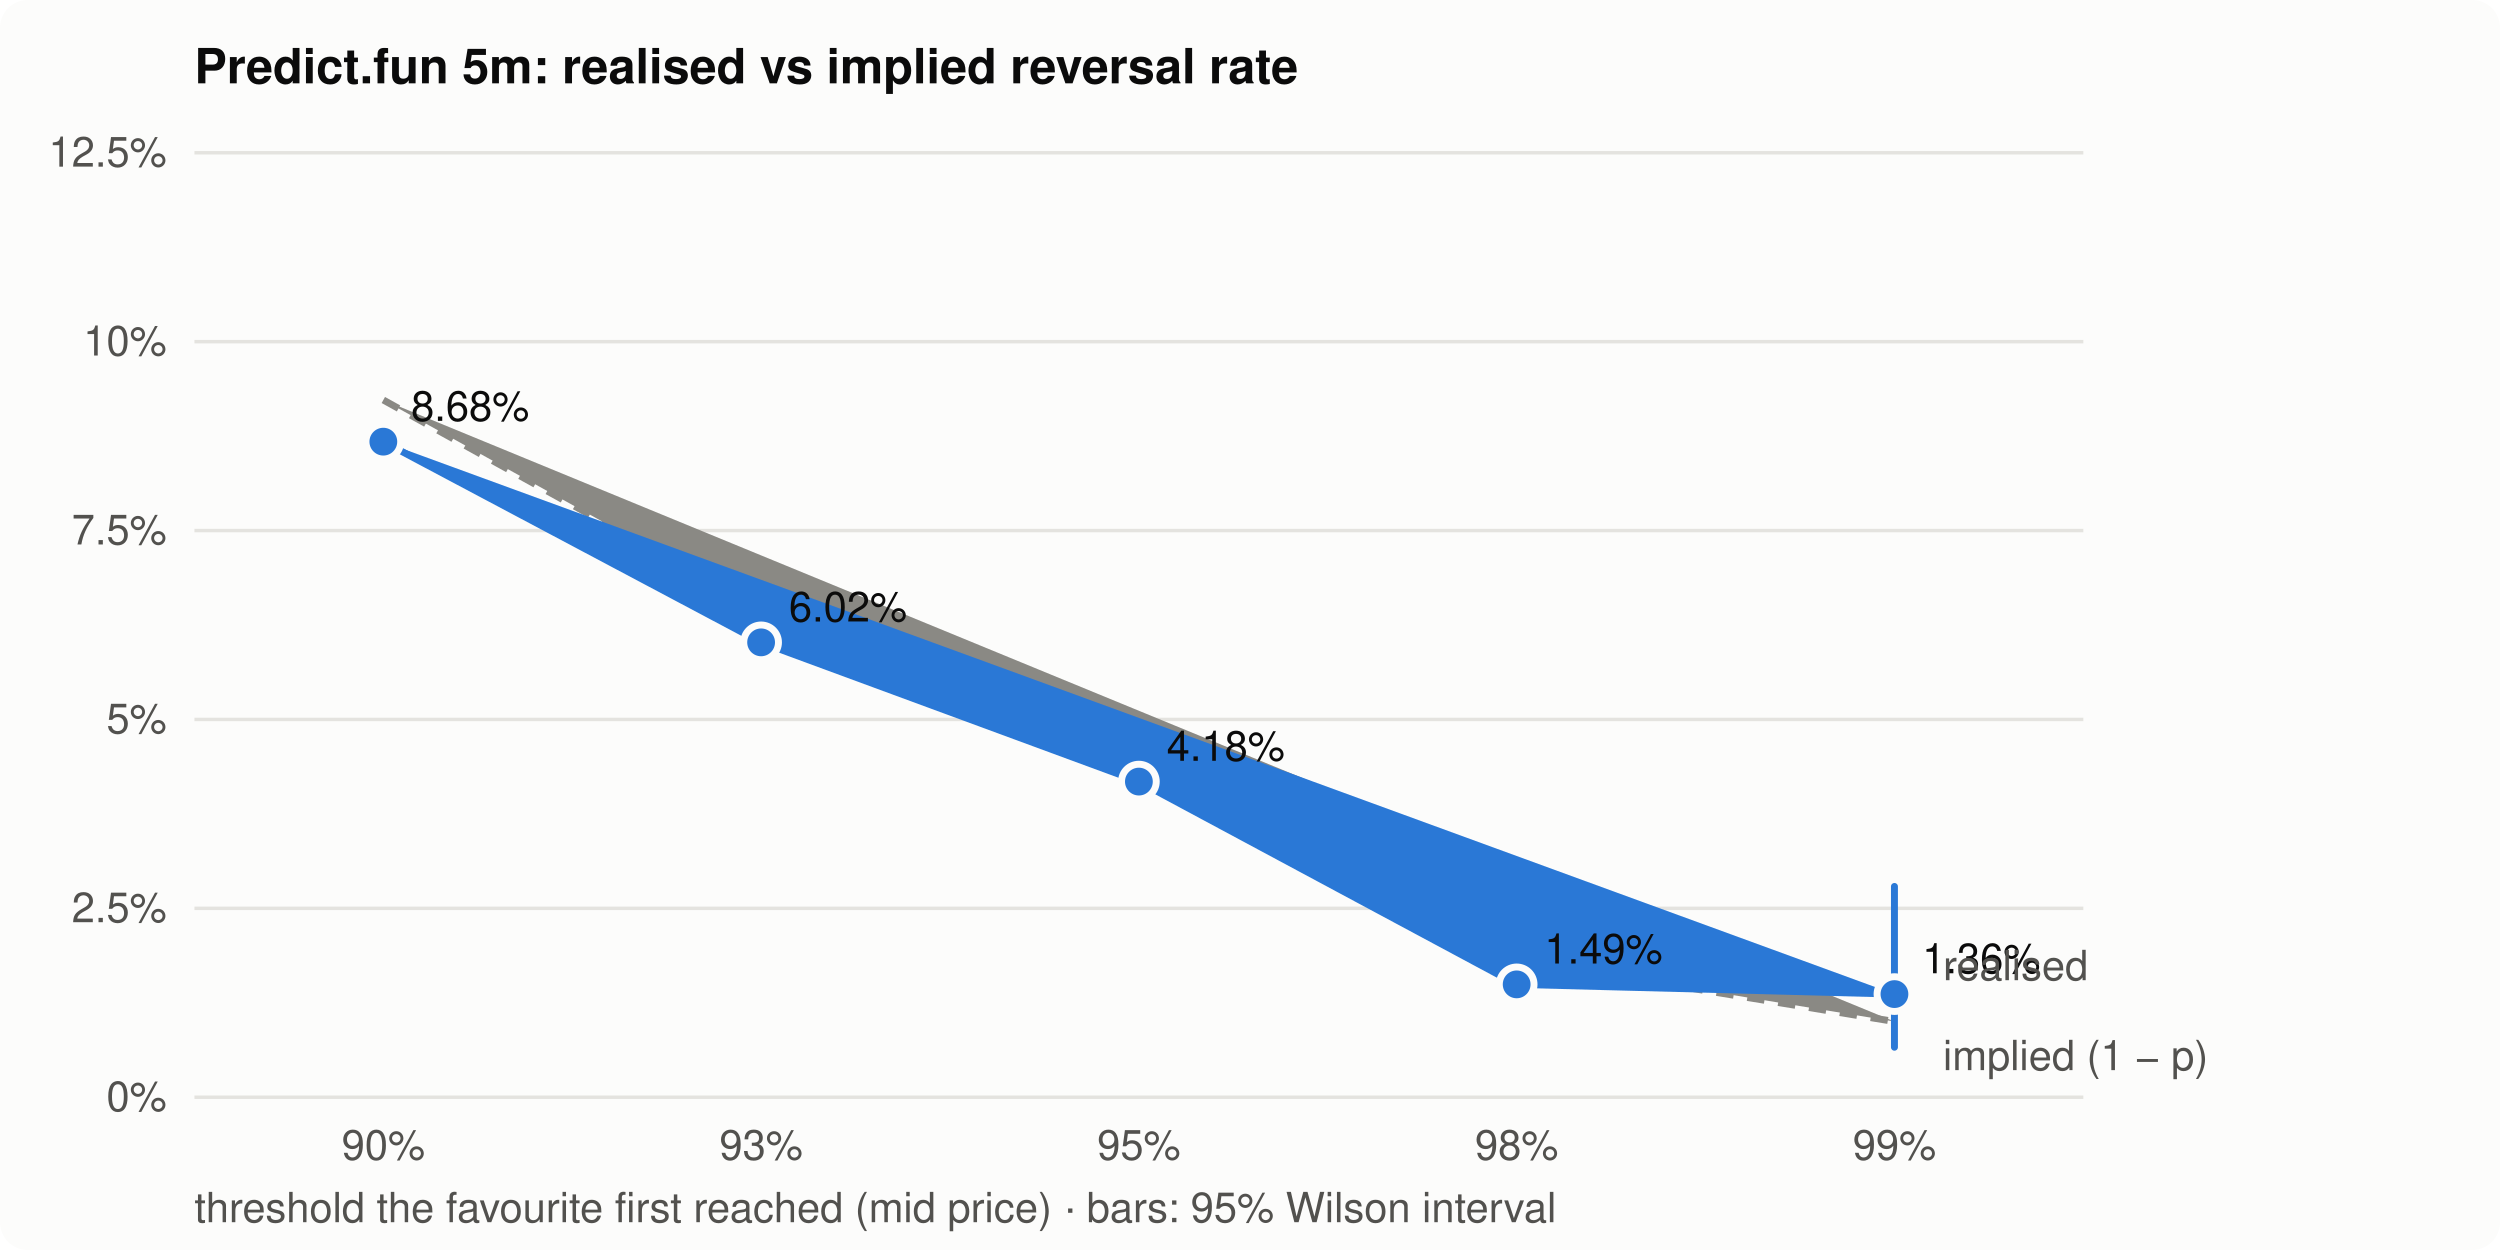
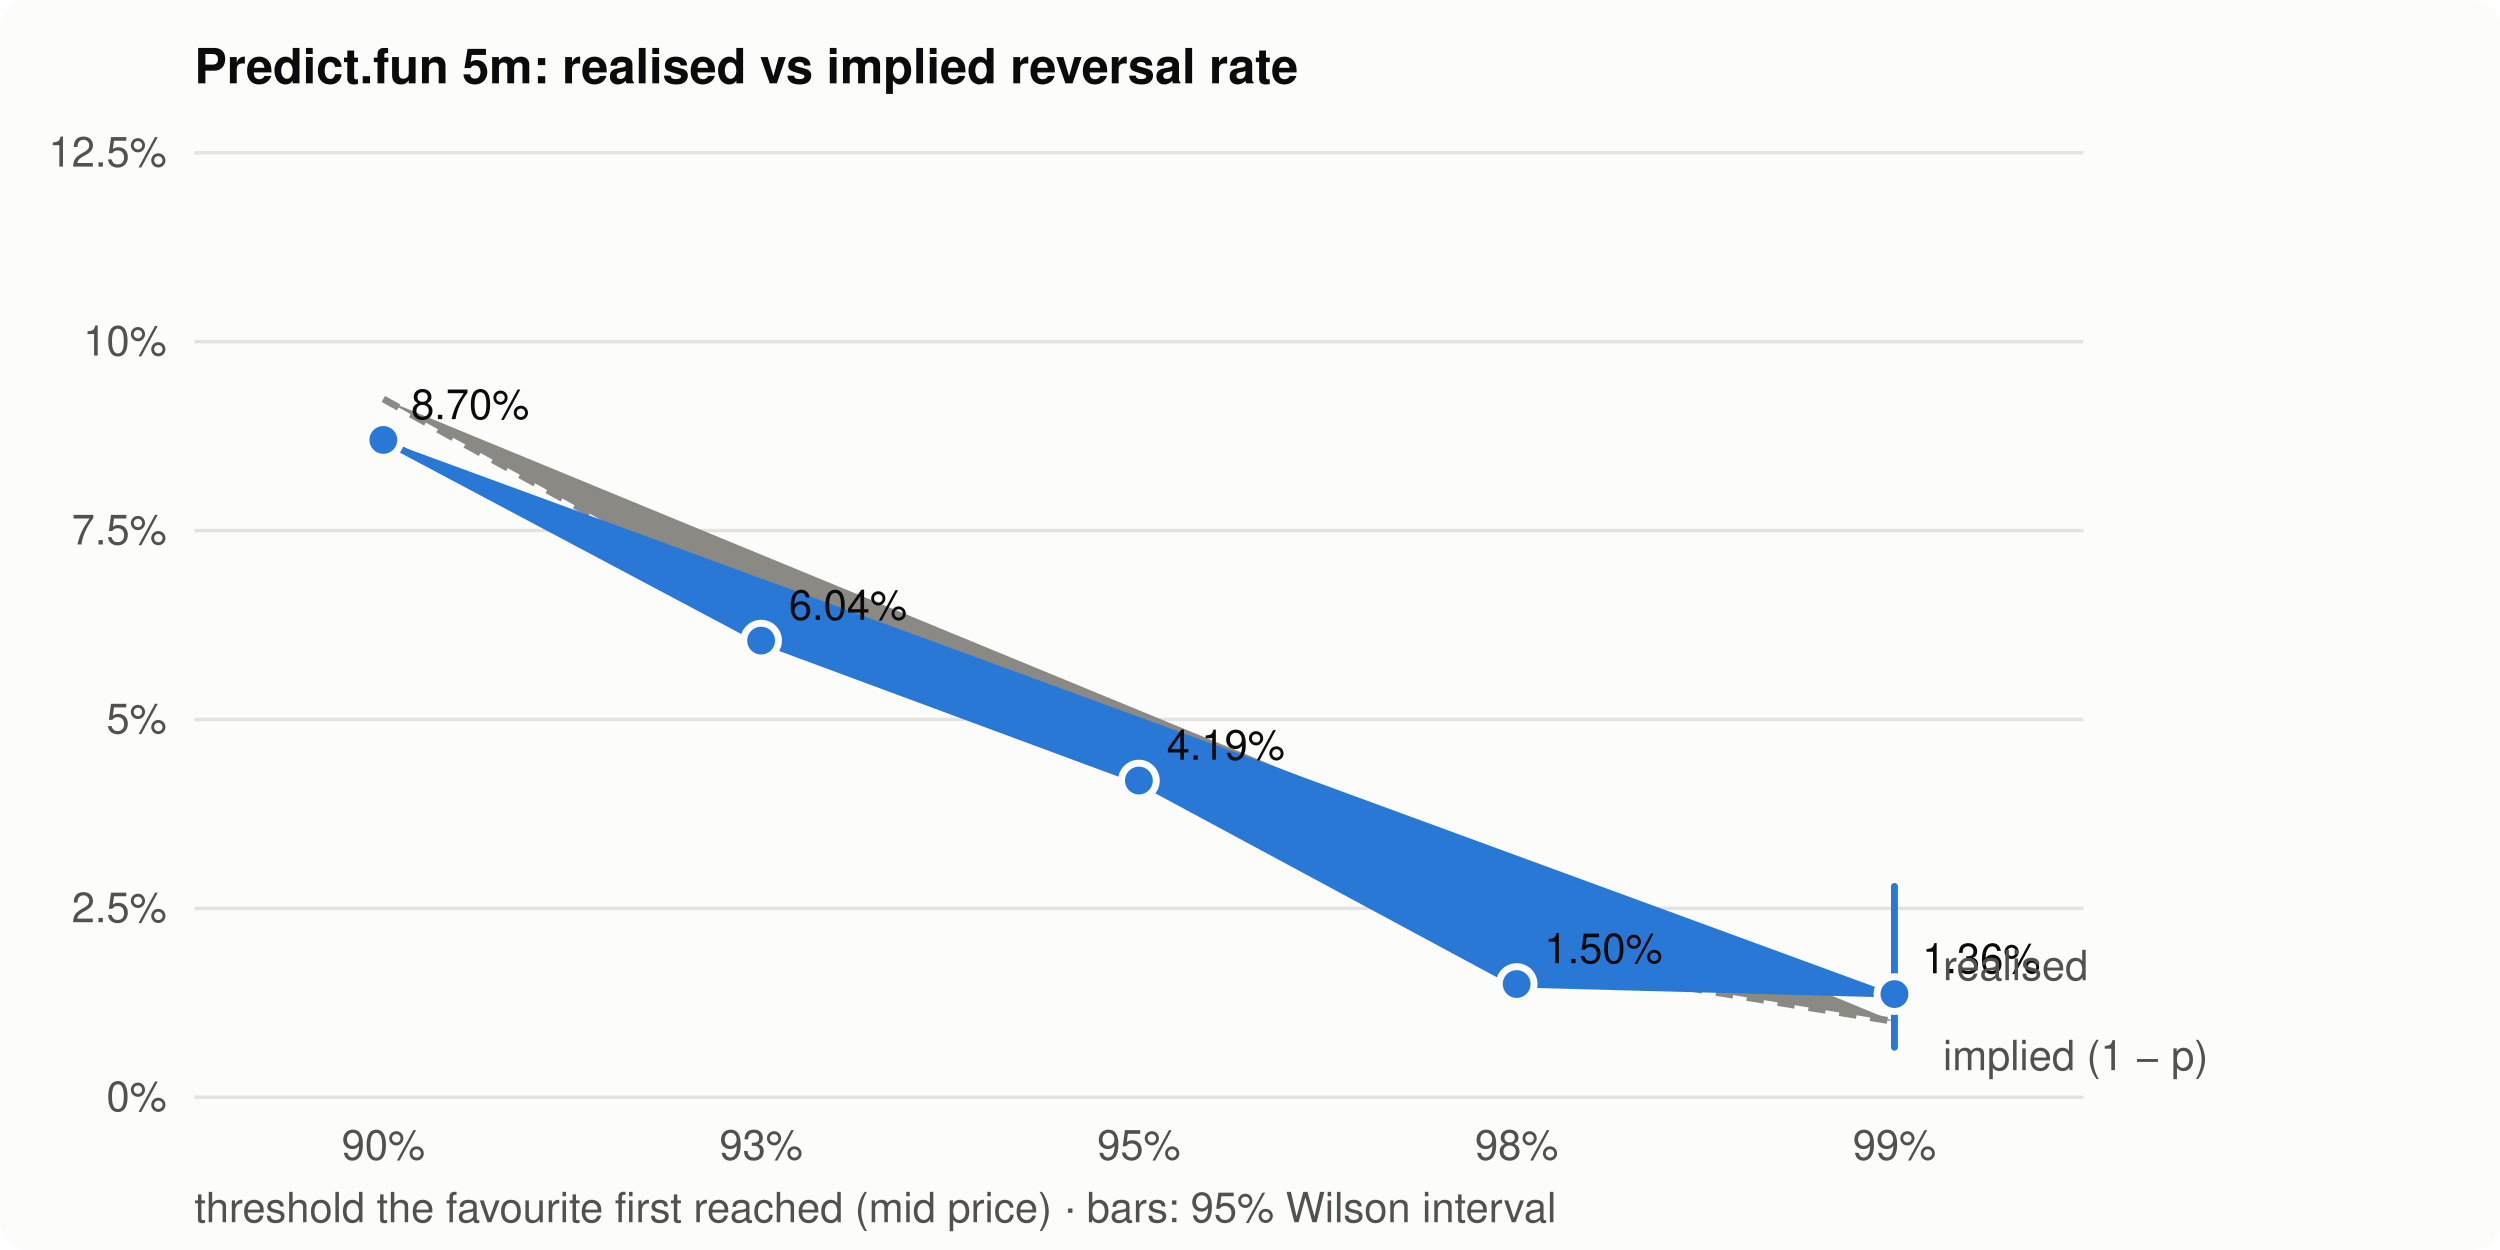
<svg xmlns="http://www.w3.org/2000/svg" viewBox="0 0 720 360" width="720" height="360" role="img" aria-label="Predict.fun 5m: realised vs implied reversal rate">
  <style>
  .bg{fill:#fcfcfb} .t1{fill:#0b0b0b} .t2{fill:#52514e} .grid{stroke:#e4e3df}
  .s1{stroke:#2a78d6;fill:#2a78d6} .s2{stroke:#eb6834;fill:#eb6834} .s3{stroke:#1baf7a;fill:#1baf7a}
  .ref{stroke:#8a8984;fill:#8a8984} .ring{stroke:#fcfcfb}
  text{font-family:-apple-system,Segoe UI,Helvetica,Arial,sans-serif;font-size:12px}
  .title{font-size:14px;font-weight:600}
  @media (prefers-color-scheme: dark){
    .bg{fill:#1a1a19} .t1{fill:#f0efec} .t2{fill:#c3c2b7} .grid{stroke:#34332f}
    .s1{stroke:#3987e5;fill:#3987e5} .s2{stroke:#d95926;fill:#d95926} .s3{stroke:#199e70;fill:#199e70}
    .ref{stroke:#9d9c96;fill:#9d9c96} .ring{stroke:#1a1a19}
  }
</style>
  <rect class="bg" width="720" height="360" rx="8" />
  <text class="t1 title" x="56" y="24">Predict.fun 5m: realised vs implied reversal rate</text>
  <line class="grid" x1="56" x2="600" y1="316.0" y2="316.0" stroke-width="1" />
  <text class="t2" x="48" y="320.0" text-anchor="end">0%</text>
  <line class="grid" x1="56" x2="600" y1="261.6" y2="261.6" stroke-width="1" />
  <text class="t2" x="48" y="265.6" text-anchor="end">2.5%</text>
  <line class="grid" x1="56" x2="600" y1="207.2" y2="207.2" stroke-width="1" />
  <text class="t2" x="48" y="211.2" text-anchor="end">5%</text>
  <line class="grid" x1="56" x2="600" y1="152.8" y2="152.8" stroke-width="1" />
  <text class="t2" x="48" y="156.8" text-anchor="end">7.5%</text>
  <line class="grid" x1="56" x2="600" y1="98.4" y2="98.4" stroke-width="1" />
  <text class="t2" x="48" y="102.4" text-anchor="end">10%</text>
  <line class="grid" x1="56" x2="600" y1="44.0" y2="44.0" stroke-width="1" />
  <text class="t2" x="48" y="48.0" text-anchor="end">12.5%</text>
  <text class="t2" x="110.4" y="334" text-anchor="middle">90%</text>
  <text class="t2" x="219.2" y="334" text-anchor="middle">93%</text>
  <text class="t2" x="328.0" y="334" text-anchor="middle">95%</text>
  <text class="t2" x="436.8" y="334" text-anchor="middle">98%</text>
  <text class="t2" x="545.6" y="334" text-anchor="middle">99%</text>
-   <path class="ref" d="M110.4,115.2 L219.2,175.6 L328.0,218.1 L436.8,276.4 L545.6,294.2" fill="none" stroke-width="2" stroke-linejoin="round" stroke-dasharray="5 4" />
-   <line class="s1" x1="110.4" x2="110.4" y1="131.7" y2="122.6" stroke-width="2" stroke-linecap="round" />
-   <line class="s1" x1="219.2" x2="219.2" y1="188.8" y2="181.0" stroke-width="2" stroke-linecap="round" />
-   <line class="s1" x1="328.0" x2="328.0" y1="228.4" y2="221.6" stroke-width="2" stroke-linecap="round" />
-   <line class="s1" x1="436.8" x2="436.8" y1="285.9" y2="280.9" stroke-width="2" stroke-linecap="round" />
+   <path class="ref" d="M110.4,114.9 L219.2,175.4 L328.0,217.9 L436.8,276.4 L545.6,294.2" fill="none" stroke-width="2" stroke-linejoin="round" stroke-dasharray="5 4" />
+   <line class="s1" x1="110.4" x2="110.4" y1="131.1" y2="122.1" stroke-width="2" stroke-linecap="round" />
+   <line class="s1" x1="219.2" x2="219.2" y1="188.4" y2="180.6" stroke-width="2" stroke-linecap="round" />
+   <line class="s1" x1="328.0" x2="328.0" y1="228.1" y2="221.3" stroke-width="2" stroke-linecap="round" />
+   <line class="s1" x1="436.8" x2="436.8" y1="285.8" y2="280.9" stroke-width="2" stroke-linecap="round" />
  <line class="s1" x1="545.6" x2="545.6" y1="301.6" y2="255.3" stroke-width="2" stroke-linecap="round" />
-   <path class="s1" d="M110.4,127.2 L219.2,185.0 L328.0,225.1 L436.8,283.5 L545.6,286.3" fill="none" stroke-width="2" stroke-linejoin="round" />
-   <circle class="s1 ring" cx="110.4" cy="127.2" r="5" stroke-width="2" />
-   <text class="t1" x="118.4" y="121.2">8.68%</text>
-   <circle class="s1 ring" cx="219.2" cy="185.0" r="5" stroke-width="2" />
-   <text class="t1" x="227.2" y="179.0">6.02%</text>
-   <circle class="s1 ring" cx="328.0" cy="225.1" r="5" stroke-width="2" />
-   <text class="t1" x="336.0" y="219.1">4.18%</text>
-   <circle class="s1 ring" cx="436.8" cy="283.5" r="5" stroke-width="2" />
-   <text class="t1" x="444.8" y="277.5">1.49%</text>
+   <path class="s1" d="M110.4,126.7 L219.2,184.5 L328.0,224.8 L436.8,283.4 L545.6,286.3" fill="none" stroke-width="2" stroke-linejoin="round" />
+   <circle class="s1 ring" cx="110.4" cy="126.7" r="5" stroke-width="2" />
+   <text class="t1" x="118.4" y="120.7">8.70%</text>
+   <circle class="s1 ring" cx="219.2" cy="184.5" r="5" stroke-width="2" />
+   <text class="t1" x="227.2" y="178.5">6.04%</text>
+   <circle class="s1 ring" cx="328.0" cy="224.8" r="5" stroke-width="2" />
+   <text class="t1" x="336.0" y="218.8">4.19%</text>
+   <circle class="s1 ring" cx="436.8" cy="283.4" r="5" stroke-width="2" />
+   <text class="t1" x="444.8" y="277.4">1.50%</text>
  <circle class="s1 ring" cx="545.6" cy="286.3" r="5" stroke-width="2" />
  <text class="t1" x="553.6" y="280.3">1.36%</text>
  <text class="t2" x="559.6" y="308.2">implied (1 − p)</text>
  <text class="t2" x="559.6" y="282.3">realised</text>
  <text class="t2" x="56" y="352">threshold the favourite first reached (mid price) · bars: 95% Wilson interval</text>
</svg>
